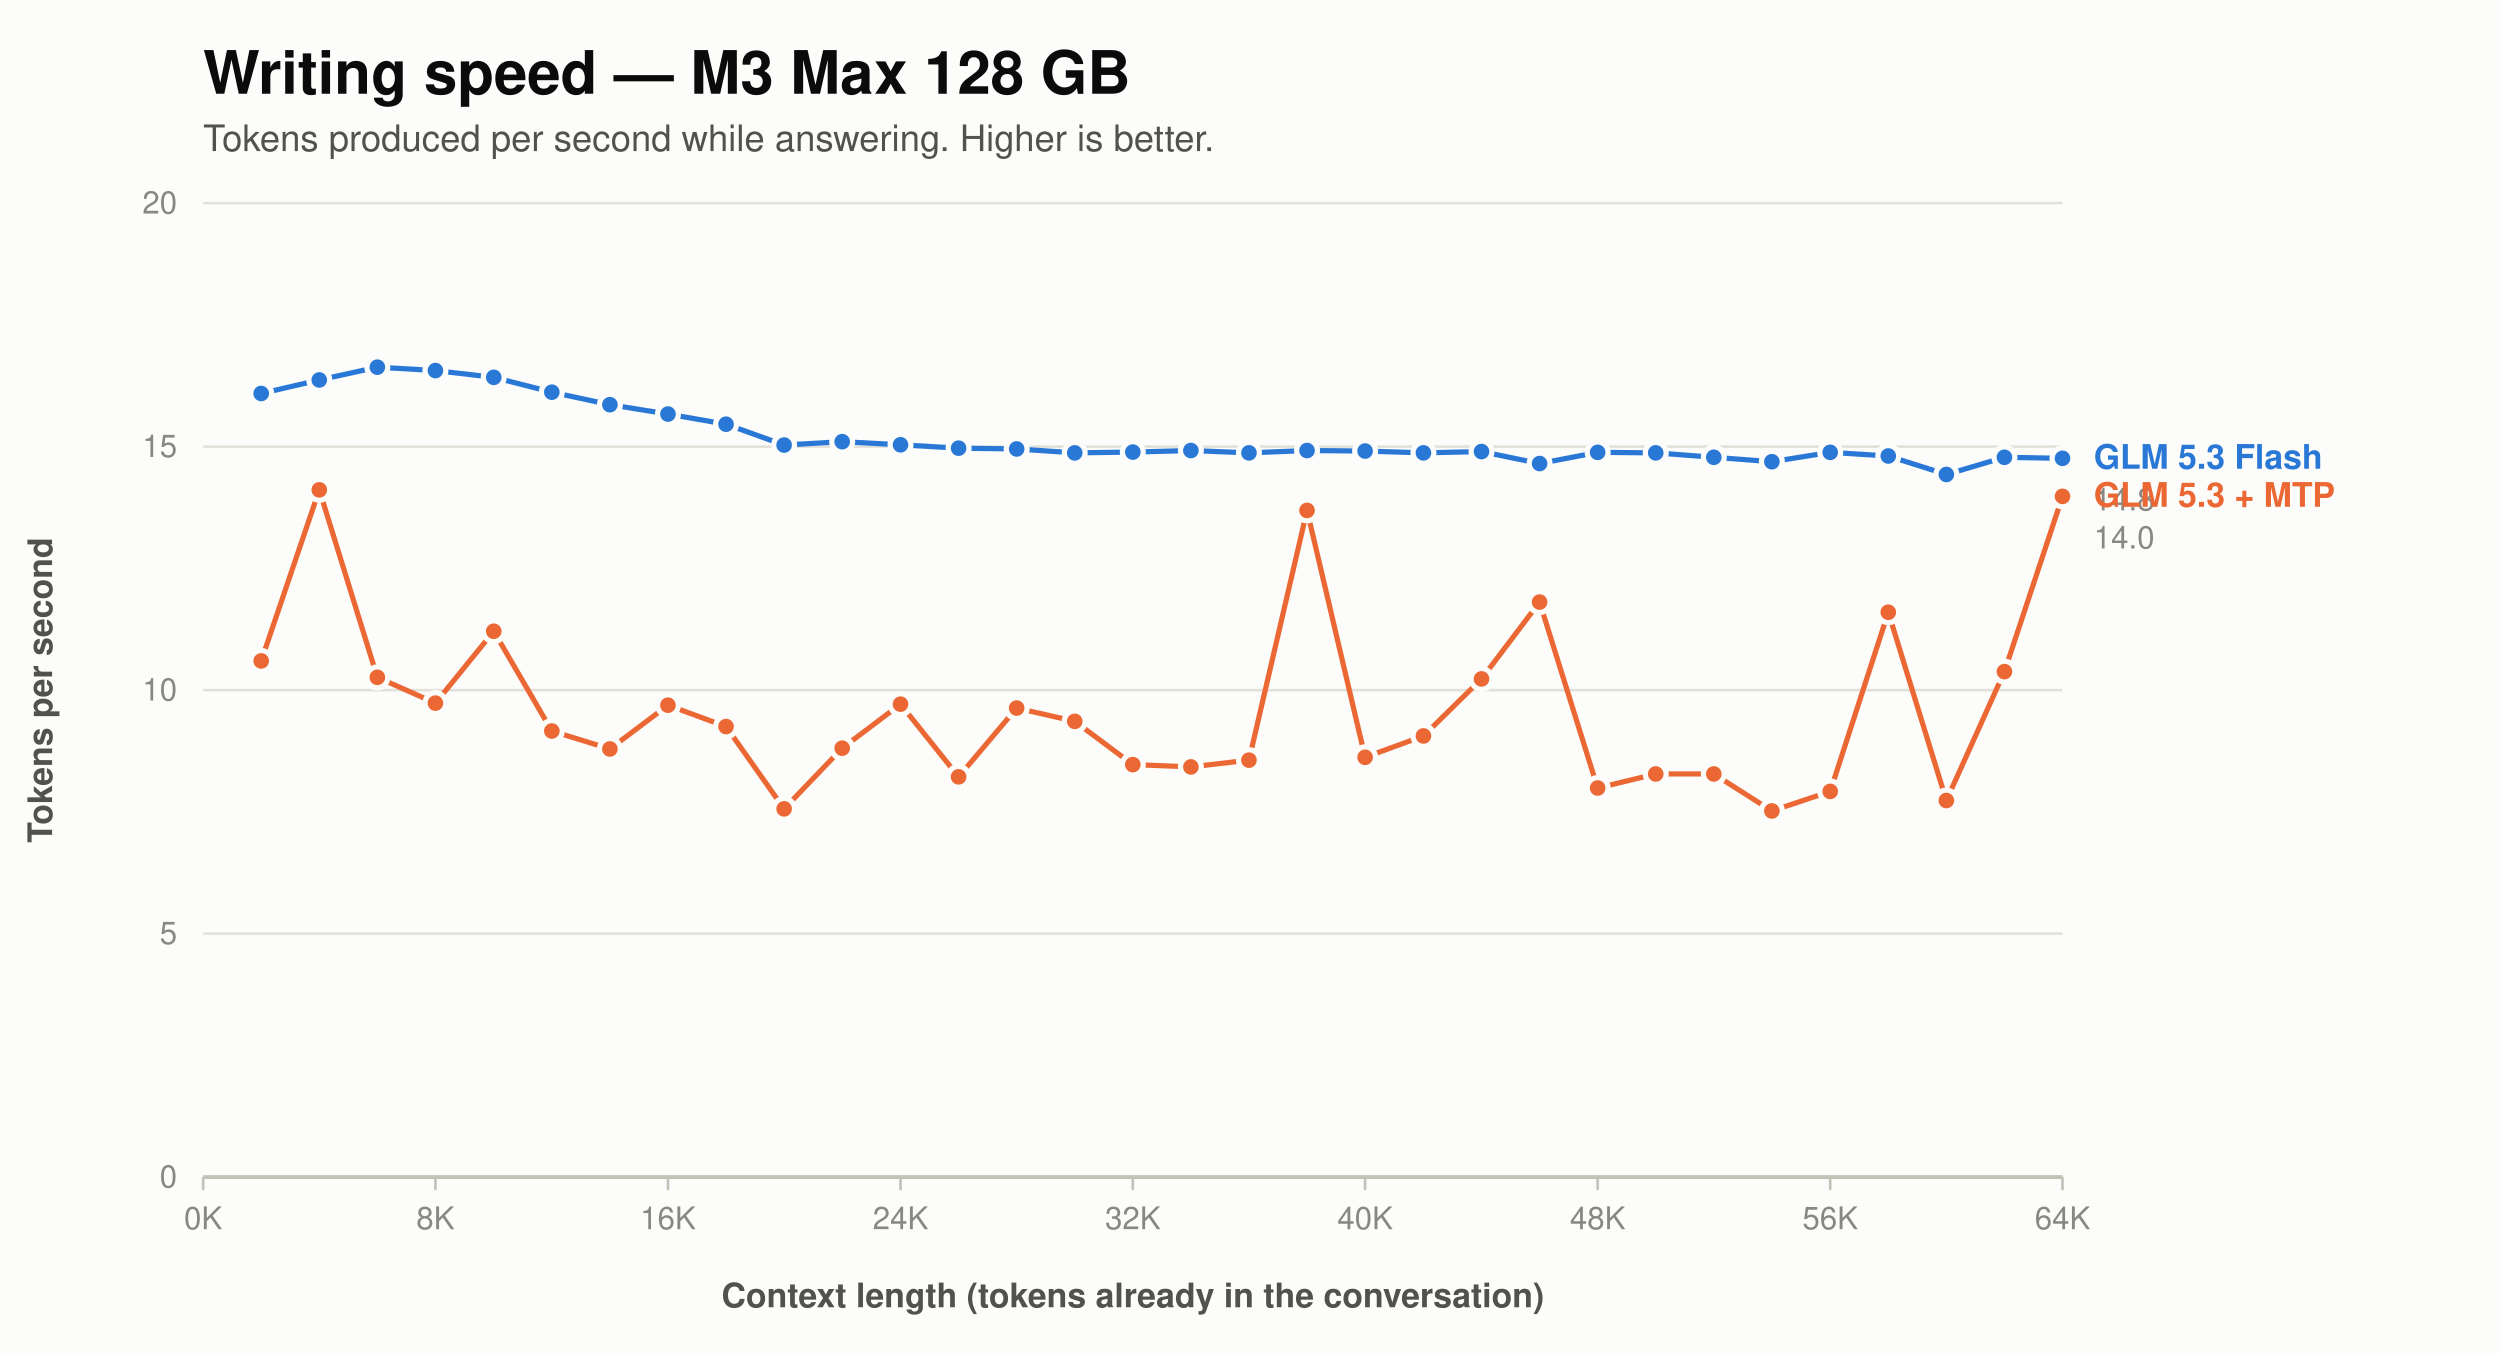
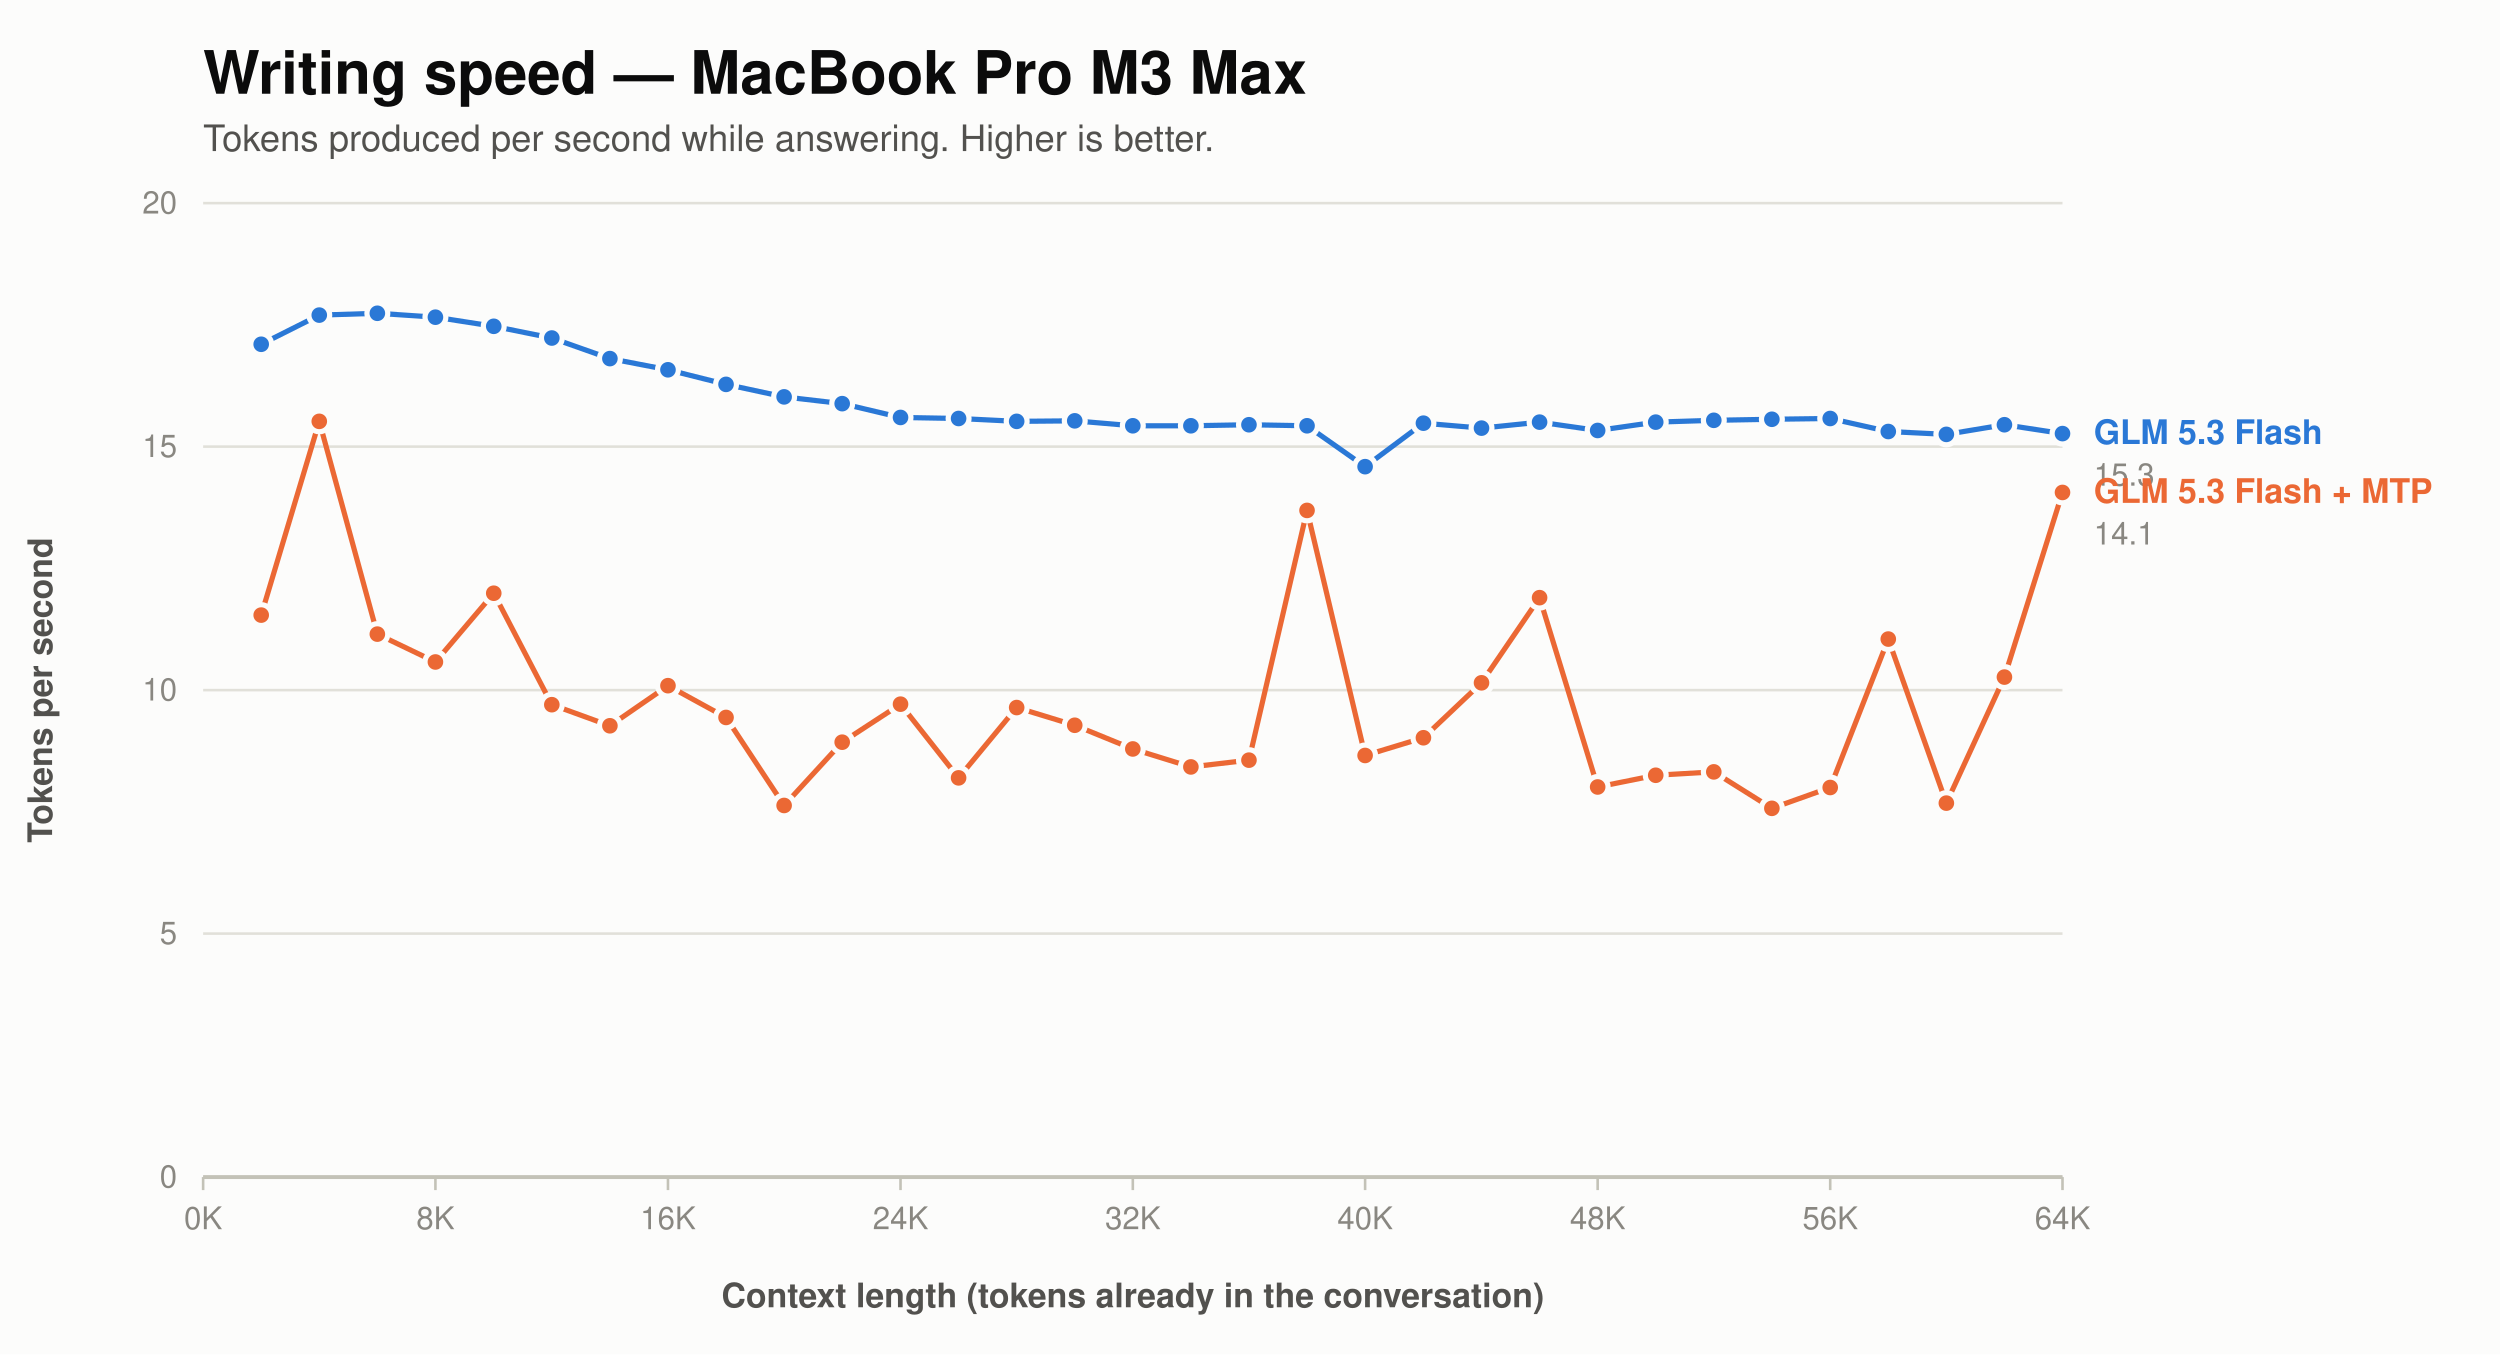
- <svg xmlns="http://www.w3.org/2000/svg" width="960" height="520" viewBox="0 0 960 520" role="img" aria-label="Writing speed — M3 Max 128 GB">
+ <svg xmlns="http://www.w3.org/2000/svg" width="960" height="520" viewBox="0 0 960 520" role="img" aria-label="Writing speed — MacBook Pro M3 Max">
  <style>
text{font-family:-apple-system,BlinkMacSystemFont,'Segoe UI',Helvetica,Arial,sans-serif}
.title{font-size:23px;font-weight:700;fill:#0b0b0b}
.sub{font-size:14px;fill:#52514e}
.axlab{font-size:13px;font-weight:600;fill:#52514e}
.tick{font-size:12px;fill:#898781}
.slab{font-size:13px;font-weight:700}
</style>
  <rect width="960" height="520" fill="#fcfcfb" />
-   <text class="title" x="78" y="36">Writing speed — M3 Max 128 GB</text>
+   <text class="title" x="78" y="36">Writing speed — MacBook Pro M3 Max</text>
  <text class="sub" x="78" y="58">Tokens produced per second while answering. Higher is better.</text>
  <line x1="78" y1="452.0" x2="792" y2="452.0" stroke="#e1e0d9" stroke-width="1" />
  <text class="tick" x="68" y="456.0" text-anchor="end">0</text>
  <line x1="78" y1="358.5" x2="792" y2="358.5" stroke="#e1e0d9" stroke-width="1" />
  <text class="tick" x="68" y="362.5" text-anchor="end">5</text>
  <line x1="78" y1="265.0" x2="792" y2="265.0" stroke="#e1e0d9" stroke-width="1" />
  <text class="tick" x="68" y="269.0" text-anchor="end">10</text>
  <line x1="78" y1="171.5" x2="792" y2="171.5" stroke="#e1e0d9" stroke-width="1" />
  <text class="tick" x="68" y="175.5" text-anchor="end">15</text>
  <line x1="78" y1="78.0" x2="792" y2="78.0" stroke="#e1e0d9" stroke-width="1" />
  <text class="tick" x="68" y="82.0" text-anchor="end">20</text>
  <line x1="78.0" y1="452" x2="78.0" y2="457" stroke="#c3c2b7" stroke-width="1" />
  <text class="tick" x="78.0" y="472" text-anchor="middle">0K</text>
  <line x1="167.2" y1="452" x2="167.2" y2="457" stroke="#c3c2b7" stroke-width="1" />
  <text class="tick" x="167.2" y="472" text-anchor="middle">8K</text>
  <line x1="256.5" y1="452" x2="256.5" y2="457" stroke="#c3c2b7" stroke-width="1" />
  <text class="tick" x="256.5" y="472" text-anchor="middle">16K</text>
  <line x1="345.8" y1="452" x2="345.8" y2="457" stroke="#c3c2b7" stroke-width="1" />
  <text class="tick" x="345.8" y="472" text-anchor="middle">24K</text>
  <line x1="435.0" y1="452" x2="435.0" y2="457" stroke="#c3c2b7" stroke-width="1" />
  <text class="tick" x="435.0" y="472" text-anchor="middle">32K</text>
  <line x1="524.2" y1="452" x2="524.2" y2="457" stroke="#c3c2b7" stroke-width="1" />
  <text class="tick" x="524.2" y="472" text-anchor="middle">40K</text>
  <line x1="613.5" y1="452" x2="613.5" y2="457" stroke="#c3c2b7" stroke-width="1" />
  <text class="tick" x="613.5" y="472" text-anchor="middle">48K</text>
  <line x1="702.8" y1="452" x2="702.8" y2="457" stroke="#c3c2b7" stroke-width="1" />
  <text class="tick" x="702.8" y="472" text-anchor="middle">56K</text>
  <line x1="792.0" y1="452" x2="792.0" y2="457" stroke="#c3c2b7" stroke-width="1" />
  <text class="tick" x="792.0" y="472" text-anchor="middle">64K</text>
  <line x1="78" y1="452" x2="792" y2="452" stroke="#c3c2b7" stroke-width="1.5" />
  <text class="axlab" x="435" y="502" text-anchor="middle">Context length (tokens already in the conversation)</text>
  <text class="axlab" transform="translate(20,265) rotate(-90)" text-anchor="middle">Tokens per second</text>
-   <path d="M100.3,151.1 L122.6,145.9 L144.9,141.0 L167.2,142.3 L189.6,144.9 L211.9,150.6 L234.2,155.4 L256.5,159.0 L278.8,162.9 L301.1,170.9 L323.4,169.6 L345.8,170.8 L368.1,172.1 L390.4,172.4 L412.7,173.9 L435.0,173.6 L457.3,173.0 L479.6,173.9 L501.9,173.0 L524.2,173.2 L546.6,173.9 L568.9,173.4 L591.2,178.0 L613.5,173.7 L635.8,173.9 L658.1,175.6 L680.4,177.3 L702.8,173.7 L725.1,175.1 L747.4,182.2 L769.7,175.6 L792.0,176.0" fill="none" stroke="#2a78d6" stroke-width="2" stroke-linejoin="round" stroke-linecap="round" />
-   <circle cx="100.3" cy="151.1" r="4" fill="#2a78d6" stroke="#fcfcfb" stroke-width="2" />
-   <circle cx="122.6" cy="145.9" r="4" fill="#2a78d6" stroke="#fcfcfb" stroke-width="2" />
-   <circle cx="144.9" cy="141.0" r="4" fill="#2a78d6" stroke="#fcfcfb" stroke-width="2" />
-   <circle cx="167.2" cy="142.3" r="4" fill="#2a78d6" stroke="#fcfcfb" stroke-width="2" />
-   <circle cx="189.6" cy="144.9" r="4" fill="#2a78d6" stroke="#fcfcfb" stroke-width="2" />
-   <circle cx="211.9" cy="150.6" r="4" fill="#2a78d6" stroke="#fcfcfb" stroke-width="2" />
-   <circle cx="234.2" cy="155.4" r="4" fill="#2a78d6" stroke="#fcfcfb" stroke-width="2" />
-   <circle cx="256.5" cy="159.0" r="4" fill="#2a78d6" stroke="#fcfcfb" stroke-width="2" />
-   <circle cx="278.8" cy="162.9" r="4" fill="#2a78d6" stroke="#fcfcfb" stroke-width="2" />
-   <circle cx="301.1" cy="170.9" r="4" fill="#2a78d6" stroke="#fcfcfb" stroke-width="2" />
-   <circle cx="323.4" cy="169.6" r="4" fill="#2a78d6" stroke="#fcfcfb" stroke-width="2" />
-   <circle cx="345.8" cy="170.8" r="4" fill="#2a78d6" stroke="#fcfcfb" stroke-width="2" />
-   <circle cx="368.1" cy="172.1" r="4" fill="#2a78d6" stroke="#fcfcfb" stroke-width="2" />
-   <circle cx="390.4" cy="172.4" r="4" fill="#2a78d6" stroke="#fcfcfb" stroke-width="2" />
-   <circle cx="412.7" cy="173.9" r="4" fill="#2a78d6" stroke="#fcfcfb" stroke-width="2" />
-   <circle cx="435.0" cy="173.6" r="4" fill="#2a78d6" stroke="#fcfcfb" stroke-width="2" />
-   <circle cx="457.3" cy="173.0" r="4" fill="#2a78d6" stroke="#fcfcfb" stroke-width="2" />
-   <circle cx="479.6" cy="173.9" r="4" fill="#2a78d6" stroke="#fcfcfb" stroke-width="2" />
-   <circle cx="501.9" cy="173.0" r="4" fill="#2a78d6" stroke="#fcfcfb" stroke-width="2" />
-   <circle cx="524.2" cy="173.2" r="4" fill="#2a78d6" stroke="#fcfcfb" stroke-width="2" />
-   <circle cx="546.6" cy="173.9" r="4" fill="#2a78d6" stroke="#fcfcfb" stroke-width="2" />
-   <circle cx="568.9" cy="173.4" r="4" fill="#2a78d6" stroke="#fcfcfb" stroke-width="2" />
-   <circle cx="591.2" cy="178.0" r="4" fill="#2a78d6" stroke="#fcfcfb" stroke-width="2" />
-   <circle cx="613.5" cy="173.7" r="4" fill="#2a78d6" stroke="#fcfcfb" stroke-width="2" />
-   <circle cx="635.8" cy="173.9" r="4" fill="#2a78d6" stroke="#fcfcfb" stroke-width="2" />
-   <circle cx="658.1" cy="175.6" r="4" fill="#2a78d6" stroke="#fcfcfb" stroke-width="2" />
-   <circle cx="680.4" cy="177.3" r="4" fill="#2a78d6" stroke="#fcfcfb" stroke-width="2" />
-   <circle cx="702.8" cy="173.7" r="4" fill="#2a78d6" stroke="#fcfcfb" stroke-width="2" />
-   <circle cx="725.1" cy="175.1" r="4" fill="#2a78d6" stroke="#fcfcfb" stroke-width="2" />
-   <circle cx="747.4" cy="182.2" r="4" fill="#2a78d6" stroke="#fcfcfb" stroke-width="2" />
-   <circle cx="769.7" cy="175.6" r="4" fill="#2a78d6" stroke="#fcfcfb" stroke-width="2" />
-   <circle cx="792.0" cy="176.0" r="4" fill="#2a78d6" stroke="#fcfcfb" stroke-width="2" />
-   <text class="slab" x="804.0" y="180.0" fill="#2a78d6">GLM 5.3 Flash</text>
-   <text class="tick" x="804.0" y="196.0">14.8</text>
-   <path d="M100.3,253.8 L122.6,188.1 L144.9,260.1 L167.2,270.0 L189.6,242.4 L211.9,280.7 L234.2,287.6 L256.5,270.8 L278.8,279.0 L301.1,310.6 L323.4,287.3 L345.8,270.4 L368.1,298.3 L390.4,271.9 L412.7,277.0 L435.0,293.6 L457.3,294.5 L479.6,291.9 L501.9,196.0 L524.2,290.8 L546.6,282.6 L568.9,260.7 L591.2,231.2 L613.5,302.6 L635.8,297.2 L658.1,297.2 L680.4,311.4 L702.8,303.9 L725.1,235.1 L747.4,307.4 L769.7,257.9 L792.0,190.6" fill="none" stroke="#eb6834" stroke-width="2" stroke-linejoin="round" stroke-linecap="round" />
-   <circle cx="100.3" cy="253.8" r="4" fill="#eb6834" stroke="#fcfcfb" stroke-width="2" />
-   <circle cx="122.6" cy="188.1" r="4" fill="#eb6834" stroke="#fcfcfb" stroke-width="2" />
-   <circle cx="144.9" cy="260.1" r="4" fill="#eb6834" stroke="#fcfcfb" stroke-width="2" />
-   <circle cx="167.2" cy="270.0" r="4" fill="#eb6834" stroke="#fcfcfb" stroke-width="2" />
-   <circle cx="189.6" cy="242.4" r="4" fill="#eb6834" stroke="#fcfcfb" stroke-width="2" />
-   <circle cx="211.9" cy="280.7" r="4" fill="#eb6834" stroke="#fcfcfb" stroke-width="2" />
-   <circle cx="234.2" cy="287.6" r="4" fill="#eb6834" stroke="#fcfcfb" stroke-width="2" />
-   <circle cx="256.5" cy="270.8" r="4" fill="#eb6834" stroke="#fcfcfb" stroke-width="2" />
-   <circle cx="278.8" cy="279.0" r="4" fill="#eb6834" stroke="#fcfcfb" stroke-width="2" />
-   <circle cx="301.1" cy="310.6" r="4" fill="#eb6834" stroke="#fcfcfb" stroke-width="2" />
-   <circle cx="323.4" cy="287.3" r="4" fill="#eb6834" stroke="#fcfcfb" stroke-width="2" />
+   <path d="M100.3,132.2 L122.6,121.0 L144.9,120.3 L167.2,121.8 L189.6,125.3 L211.9,129.8 L234.2,137.7 L256.5,142.0 L278.8,147.6 L301.1,152.4 L323.4,155.0 L345.8,160.3 L368.1,160.7 L390.4,161.8 L412.7,161.6 L435.0,163.5 L457.3,163.5 L479.6,163.1 L501.9,163.5 L524.2,179.2 L546.6,162.5 L568.9,164.4 L591.2,162.1 L613.5,165.3 L635.8,162.1 L658.1,161.4 L680.4,161.0 L702.8,160.7 L725.1,165.7 L747.4,166.8 L769.7,163.1 L792.0,166.5" fill="none" stroke="#2a78d6" stroke-width="2" stroke-linejoin="round" stroke-linecap="round" />
+   <circle cx="100.3" cy="132.2" r="4" fill="#2a78d6" stroke="#fcfcfb" stroke-width="2" />
+   <circle cx="122.6" cy="121.0" r="4" fill="#2a78d6" stroke="#fcfcfb" stroke-width="2" />
+   <circle cx="144.9" cy="120.3" r="4" fill="#2a78d6" stroke="#fcfcfb" stroke-width="2" />
+   <circle cx="167.2" cy="121.8" r="4" fill="#2a78d6" stroke="#fcfcfb" stroke-width="2" />
+   <circle cx="189.6" cy="125.3" r="4" fill="#2a78d6" stroke="#fcfcfb" stroke-width="2" />
+   <circle cx="211.9" cy="129.8" r="4" fill="#2a78d6" stroke="#fcfcfb" stroke-width="2" />
+   <circle cx="234.2" cy="137.7" r="4" fill="#2a78d6" stroke="#fcfcfb" stroke-width="2" />
+   <circle cx="256.5" cy="142.0" r="4" fill="#2a78d6" stroke="#fcfcfb" stroke-width="2" />
+   <circle cx="278.8" cy="147.6" r="4" fill="#2a78d6" stroke="#fcfcfb" stroke-width="2" />
+   <circle cx="301.1" cy="152.4" r="4" fill="#2a78d6" stroke="#fcfcfb" stroke-width="2" />
+   <circle cx="323.4" cy="155.0" r="4" fill="#2a78d6" stroke="#fcfcfb" stroke-width="2" />
+   <circle cx="345.8" cy="160.3" r="4" fill="#2a78d6" stroke="#fcfcfb" stroke-width="2" />
+   <circle cx="368.1" cy="160.7" r="4" fill="#2a78d6" stroke="#fcfcfb" stroke-width="2" />
+   <circle cx="390.4" cy="161.8" r="4" fill="#2a78d6" stroke="#fcfcfb" stroke-width="2" />
+   <circle cx="412.7" cy="161.6" r="4" fill="#2a78d6" stroke="#fcfcfb" stroke-width="2" />
+   <circle cx="435.0" cy="163.5" r="4" fill="#2a78d6" stroke="#fcfcfb" stroke-width="2" />
+   <circle cx="457.3" cy="163.5" r="4" fill="#2a78d6" stroke="#fcfcfb" stroke-width="2" />
+   <circle cx="479.6" cy="163.1" r="4" fill="#2a78d6" stroke="#fcfcfb" stroke-width="2" />
+   <circle cx="501.9" cy="163.5" r="4" fill="#2a78d6" stroke="#fcfcfb" stroke-width="2" />
+   <circle cx="524.2" cy="179.2" r="4" fill="#2a78d6" stroke="#fcfcfb" stroke-width="2" />
+   <circle cx="546.6" cy="162.5" r="4" fill="#2a78d6" stroke="#fcfcfb" stroke-width="2" />
+   <circle cx="568.9" cy="164.4" r="4" fill="#2a78d6" stroke="#fcfcfb" stroke-width="2" />
+   <circle cx="591.2" cy="162.1" r="4" fill="#2a78d6" stroke="#fcfcfb" stroke-width="2" />
+   <circle cx="613.5" cy="165.3" r="4" fill="#2a78d6" stroke="#fcfcfb" stroke-width="2" />
+   <circle cx="635.8" cy="162.1" r="4" fill="#2a78d6" stroke="#fcfcfb" stroke-width="2" />
+   <circle cx="658.1" cy="161.4" r="4" fill="#2a78d6" stroke="#fcfcfb" stroke-width="2" />
+   <circle cx="680.4" cy="161.0" r="4" fill="#2a78d6" stroke="#fcfcfb" stroke-width="2" />
+   <circle cx="702.8" cy="160.7" r="4" fill="#2a78d6" stroke="#fcfcfb" stroke-width="2" />
+   <circle cx="725.1" cy="165.7" r="4" fill="#2a78d6" stroke="#fcfcfb" stroke-width="2" />
+   <circle cx="747.4" cy="166.8" r="4" fill="#2a78d6" stroke="#fcfcfb" stroke-width="2" />
+   <circle cx="769.7" cy="163.1" r="4" fill="#2a78d6" stroke="#fcfcfb" stroke-width="2" />
+   <circle cx="792.0" cy="166.5" r="4" fill="#2a78d6" stroke="#fcfcfb" stroke-width="2" />
+   <text class="slab" x="804.0" y="170.5" fill="#2a78d6">GLM 5.3 Flash</text>
+   <text class="tick" x="804.0" y="186.5">15.3</text>
+   <path d="M100.3,236.2 L122.6,161.8 L144.9,243.5 L167.2,254.2 L189.6,227.8 L211.9,270.6 L234.2,278.7 L256.5,263.3 L278.8,275.5 L301.1,309.3 L323.4,285.0 L345.8,270.4 L368.1,298.7 L390.4,271.7 L412.7,278.5 L435.0,287.6 L457.3,294.5 L479.6,291.9 L501.9,196.0 L524.2,290.1 L546.6,283.3 L568.9,262.2 L591.2,229.5 L613.5,302.2 L635.8,297.7 L658.1,296.4 L680.4,310.4 L702.8,302.4 L725.1,245.4 L747.4,308.4 L769.7,260.0 L792.0,189.1" fill="none" stroke="#eb6834" stroke-width="2" stroke-linejoin="round" stroke-linecap="round" />
+   <circle cx="100.3" cy="236.2" r="4" fill="#eb6834" stroke="#fcfcfb" stroke-width="2" />
+   <circle cx="122.6" cy="161.8" r="4" fill="#eb6834" stroke="#fcfcfb" stroke-width="2" />
+   <circle cx="144.9" cy="243.5" r="4" fill="#eb6834" stroke="#fcfcfb" stroke-width="2" />
+   <circle cx="167.2" cy="254.2" r="4" fill="#eb6834" stroke="#fcfcfb" stroke-width="2" />
+   <circle cx="189.6" cy="227.8" r="4" fill="#eb6834" stroke="#fcfcfb" stroke-width="2" />
+   <circle cx="211.9" cy="270.6" r="4" fill="#eb6834" stroke="#fcfcfb" stroke-width="2" />
+   <circle cx="234.2" cy="278.7" r="4" fill="#eb6834" stroke="#fcfcfb" stroke-width="2" />
+   <circle cx="256.5" cy="263.3" r="4" fill="#eb6834" stroke="#fcfcfb" stroke-width="2" />
+   <circle cx="278.8" cy="275.5" r="4" fill="#eb6834" stroke="#fcfcfb" stroke-width="2" />
+   <circle cx="301.1" cy="309.3" r="4" fill="#eb6834" stroke="#fcfcfb" stroke-width="2" />
+   <circle cx="323.4" cy="285.0" r="4" fill="#eb6834" stroke="#fcfcfb" stroke-width="2" />
  <circle cx="345.8" cy="270.4" r="4" fill="#eb6834" stroke="#fcfcfb" stroke-width="2" />
-   <circle cx="368.1" cy="298.3" r="4" fill="#eb6834" stroke="#fcfcfb" stroke-width="2" />
-   <circle cx="390.4" cy="271.9" r="4" fill="#eb6834" stroke="#fcfcfb" stroke-width="2" />
-   <circle cx="412.7" cy="277.0" r="4" fill="#eb6834" stroke="#fcfcfb" stroke-width="2" />
-   <circle cx="435.0" cy="293.6" r="4" fill="#eb6834" stroke="#fcfcfb" stroke-width="2" />
+   <circle cx="368.1" cy="298.7" r="4" fill="#eb6834" stroke="#fcfcfb" stroke-width="2" />
+   <circle cx="390.4" cy="271.7" r="4" fill="#eb6834" stroke="#fcfcfb" stroke-width="2" />
+   <circle cx="412.7" cy="278.5" r="4" fill="#eb6834" stroke="#fcfcfb" stroke-width="2" />
+   <circle cx="435.0" cy="287.6" r="4" fill="#eb6834" stroke="#fcfcfb" stroke-width="2" />
  <circle cx="457.3" cy="294.5" r="4" fill="#eb6834" stroke="#fcfcfb" stroke-width="2" />
  <circle cx="479.6" cy="291.9" r="4" fill="#eb6834" stroke="#fcfcfb" stroke-width="2" />
  <circle cx="501.9" cy="196.0" r="4" fill="#eb6834" stroke="#fcfcfb" stroke-width="2" />
-   <circle cx="524.2" cy="290.8" r="4" fill="#eb6834" stroke="#fcfcfb" stroke-width="2" />
-   <circle cx="546.6" cy="282.6" r="4" fill="#eb6834" stroke="#fcfcfb" stroke-width="2" />
-   <circle cx="568.9" cy="260.7" r="4" fill="#eb6834" stroke="#fcfcfb" stroke-width="2" />
-   <circle cx="591.2" cy="231.2" r="4" fill="#eb6834" stroke="#fcfcfb" stroke-width="2" />
-   <circle cx="613.5" cy="302.6" r="4" fill="#eb6834" stroke="#fcfcfb" stroke-width="2" />
-   <circle cx="635.8" cy="297.2" r="4" fill="#eb6834" stroke="#fcfcfb" stroke-width="2" />
-   <circle cx="658.1" cy="297.2" r="4" fill="#eb6834" stroke="#fcfcfb" stroke-width="2" />
-   <circle cx="680.4" cy="311.4" r="4" fill="#eb6834" stroke="#fcfcfb" stroke-width="2" />
-   <circle cx="702.8" cy="303.9" r="4" fill="#eb6834" stroke="#fcfcfb" stroke-width="2" />
-   <circle cx="725.1" cy="235.1" r="4" fill="#eb6834" stroke="#fcfcfb" stroke-width="2" />
-   <circle cx="747.4" cy="307.4" r="4" fill="#eb6834" stroke="#fcfcfb" stroke-width="2" />
-   <circle cx="769.7" cy="257.9" r="4" fill="#eb6834" stroke="#fcfcfb" stroke-width="2" />
-   <circle cx="792.0" cy="190.6" r="4" fill="#eb6834" stroke="#fcfcfb" stroke-width="2" />
-   <text class="slab" x="804.0" y="194.6" fill="#eb6834">GLM 5.3 + MTP</text>
-   <text class="tick" x="804.0" y="210.6">14.0</text>
+   <circle cx="524.2" cy="290.1" r="4" fill="#eb6834" stroke="#fcfcfb" stroke-width="2" />
+   <circle cx="546.6" cy="283.3" r="4" fill="#eb6834" stroke="#fcfcfb" stroke-width="2" />
+   <circle cx="568.9" cy="262.2" r="4" fill="#eb6834" stroke="#fcfcfb" stroke-width="2" />
+   <circle cx="591.2" cy="229.5" r="4" fill="#eb6834" stroke="#fcfcfb" stroke-width="2" />
+   <circle cx="613.5" cy="302.2" r="4" fill="#eb6834" stroke="#fcfcfb" stroke-width="2" />
+   <circle cx="635.8" cy="297.7" r="4" fill="#eb6834" stroke="#fcfcfb" stroke-width="2" />
+   <circle cx="658.1" cy="296.4" r="4" fill="#eb6834" stroke="#fcfcfb" stroke-width="2" />
+   <circle cx="680.4" cy="310.4" r="4" fill="#eb6834" stroke="#fcfcfb" stroke-width="2" />
+   <circle cx="702.8" cy="302.4" r="4" fill="#eb6834" stroke="#fcfcfb" stroke-width="2" />
+   <circle cx="725.1" cy="245.4" r="4" fill="#eb6834" stroke="#fcfcfb" stroke-width="2" />
+   <circle cx="747.4" cy="308.4" r="4" fill="#eb6834" stroke="#fcfcfb" stroke-width="2" />
+   <circle cx="769.7" cy="260.0" r="4" fill="#eb6834" stroke="#fcfcfb" stroke-width="2" />
+   <circle cx="792.0" cy="189.1" r="4" fill="#eb6834" stroke="#fcfcfb" stroke-width="2" />
+   <text class="slab" x="804.0" y="193.1" fill="#eb6834">GLM 5.3 Flash + MTP</text>
+   <text class="tick" x="804.0" y="209.1">14.1</text>
</svg>
